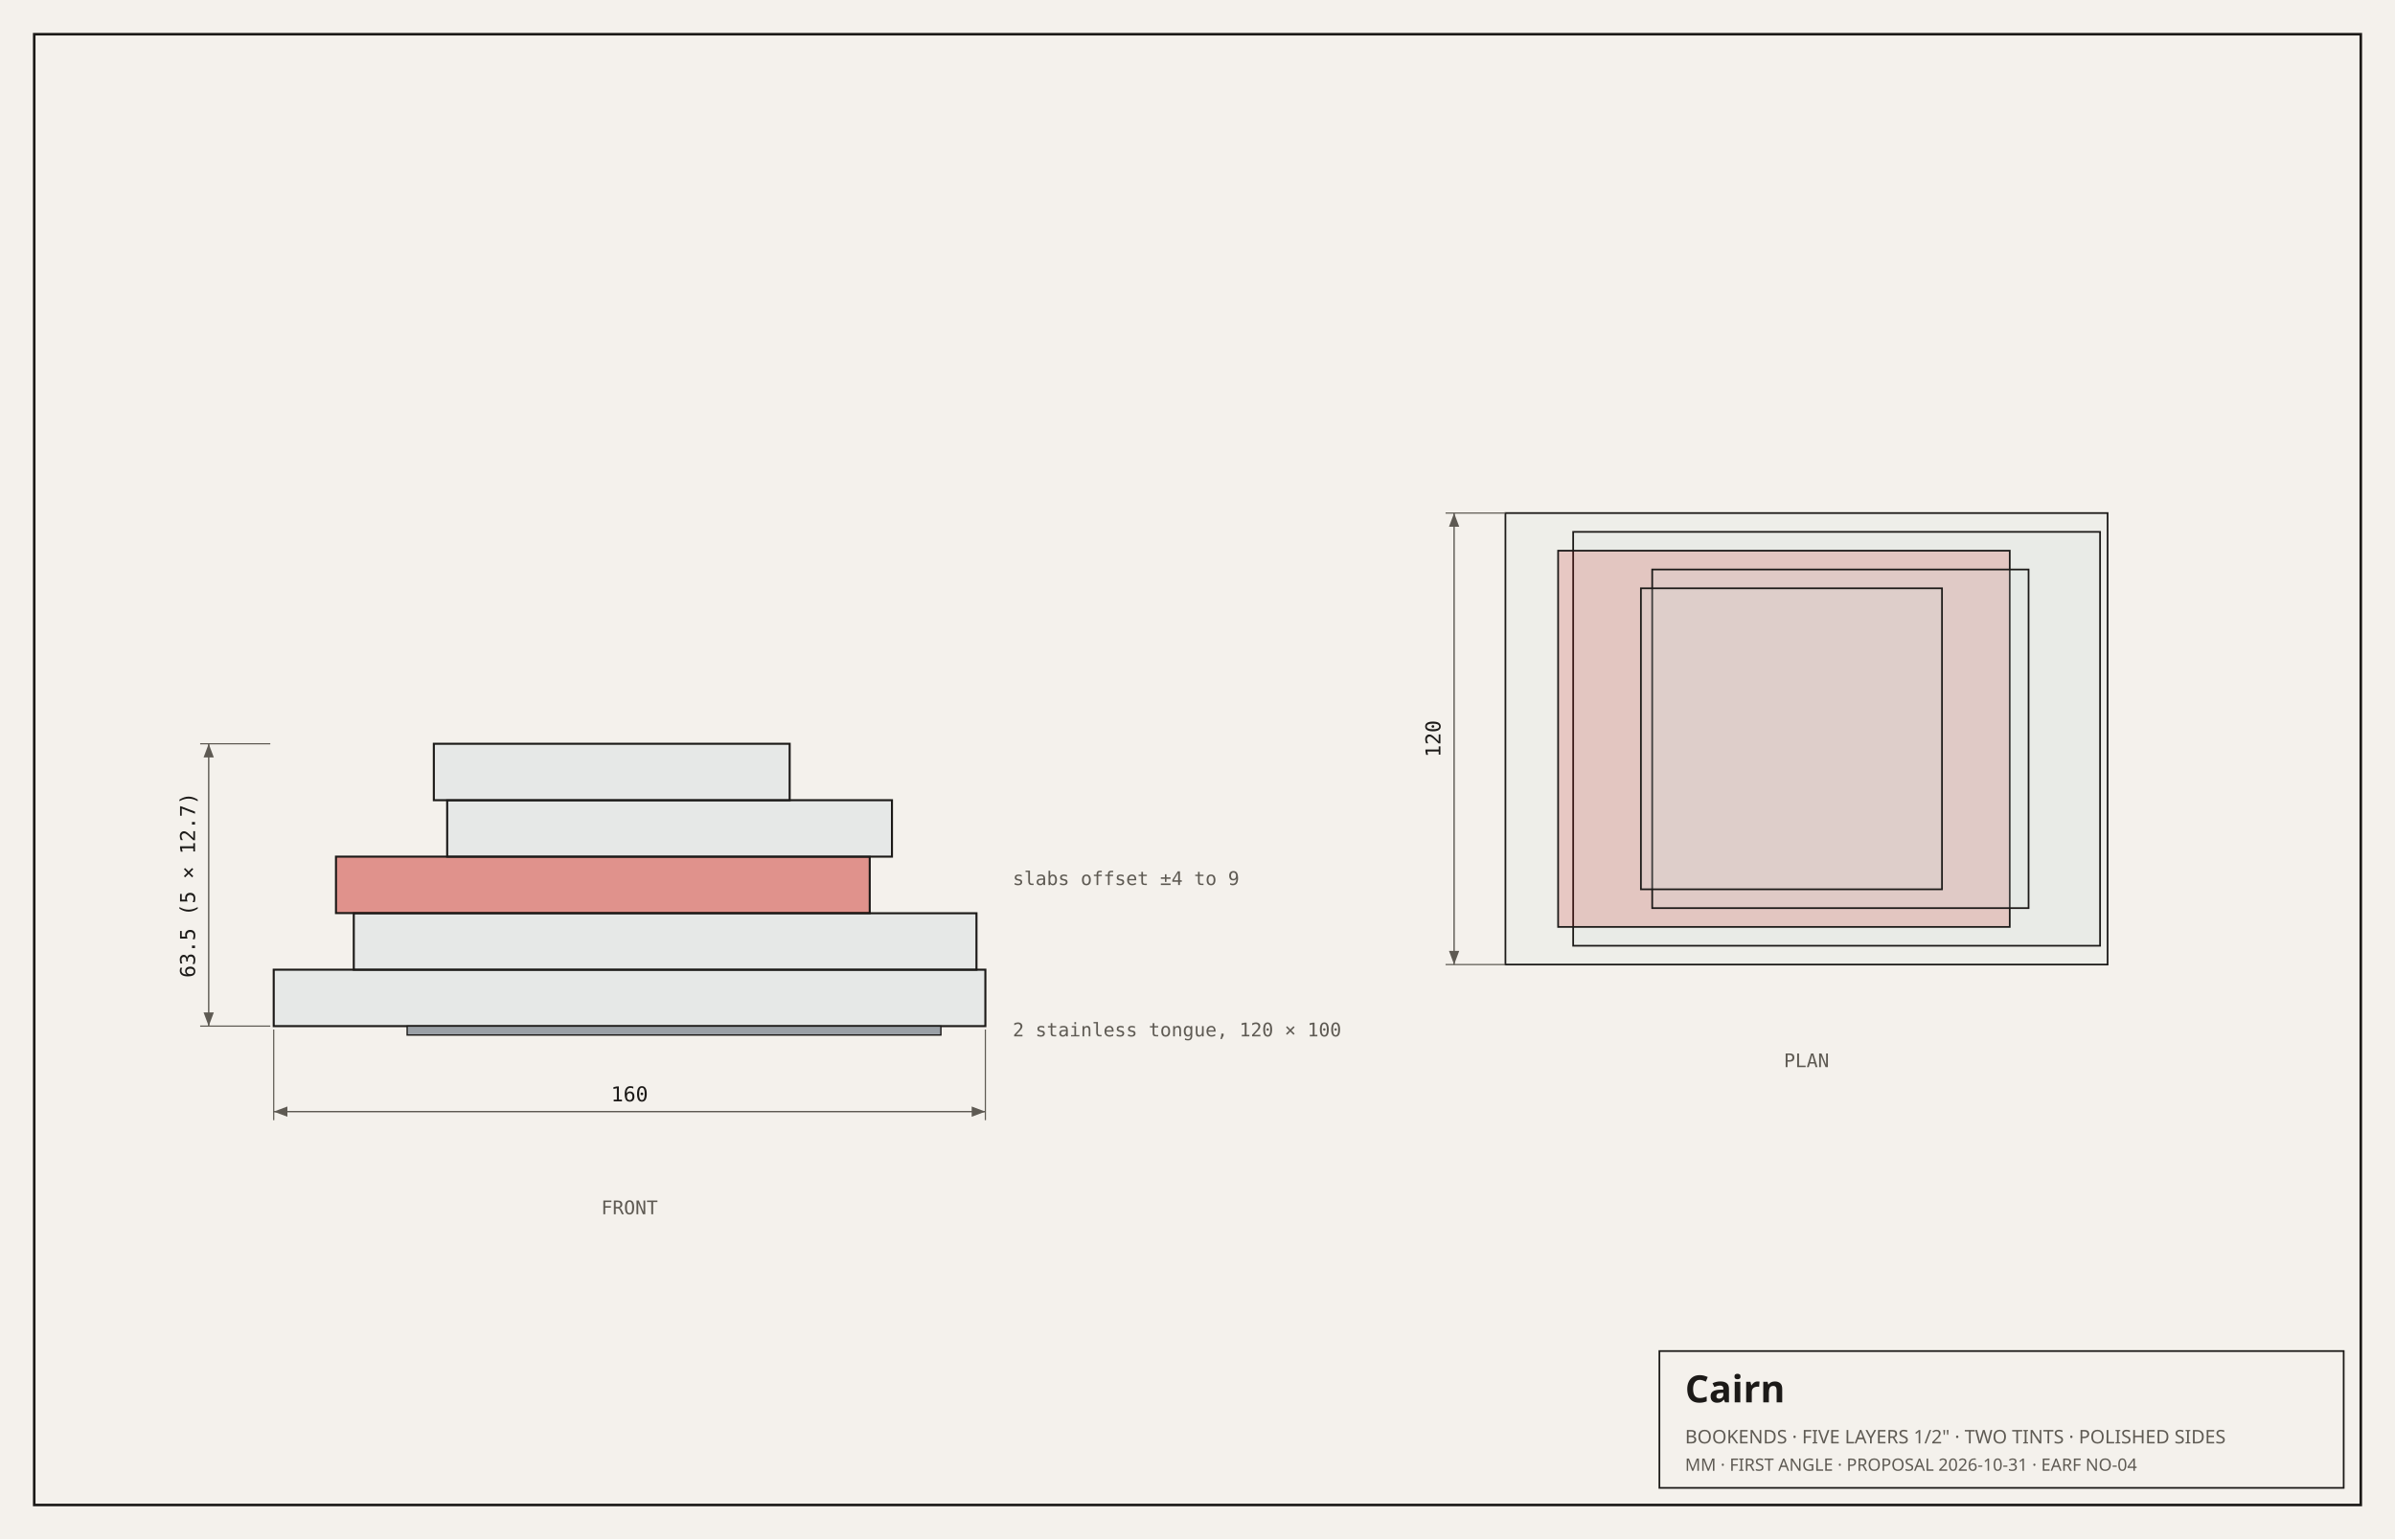
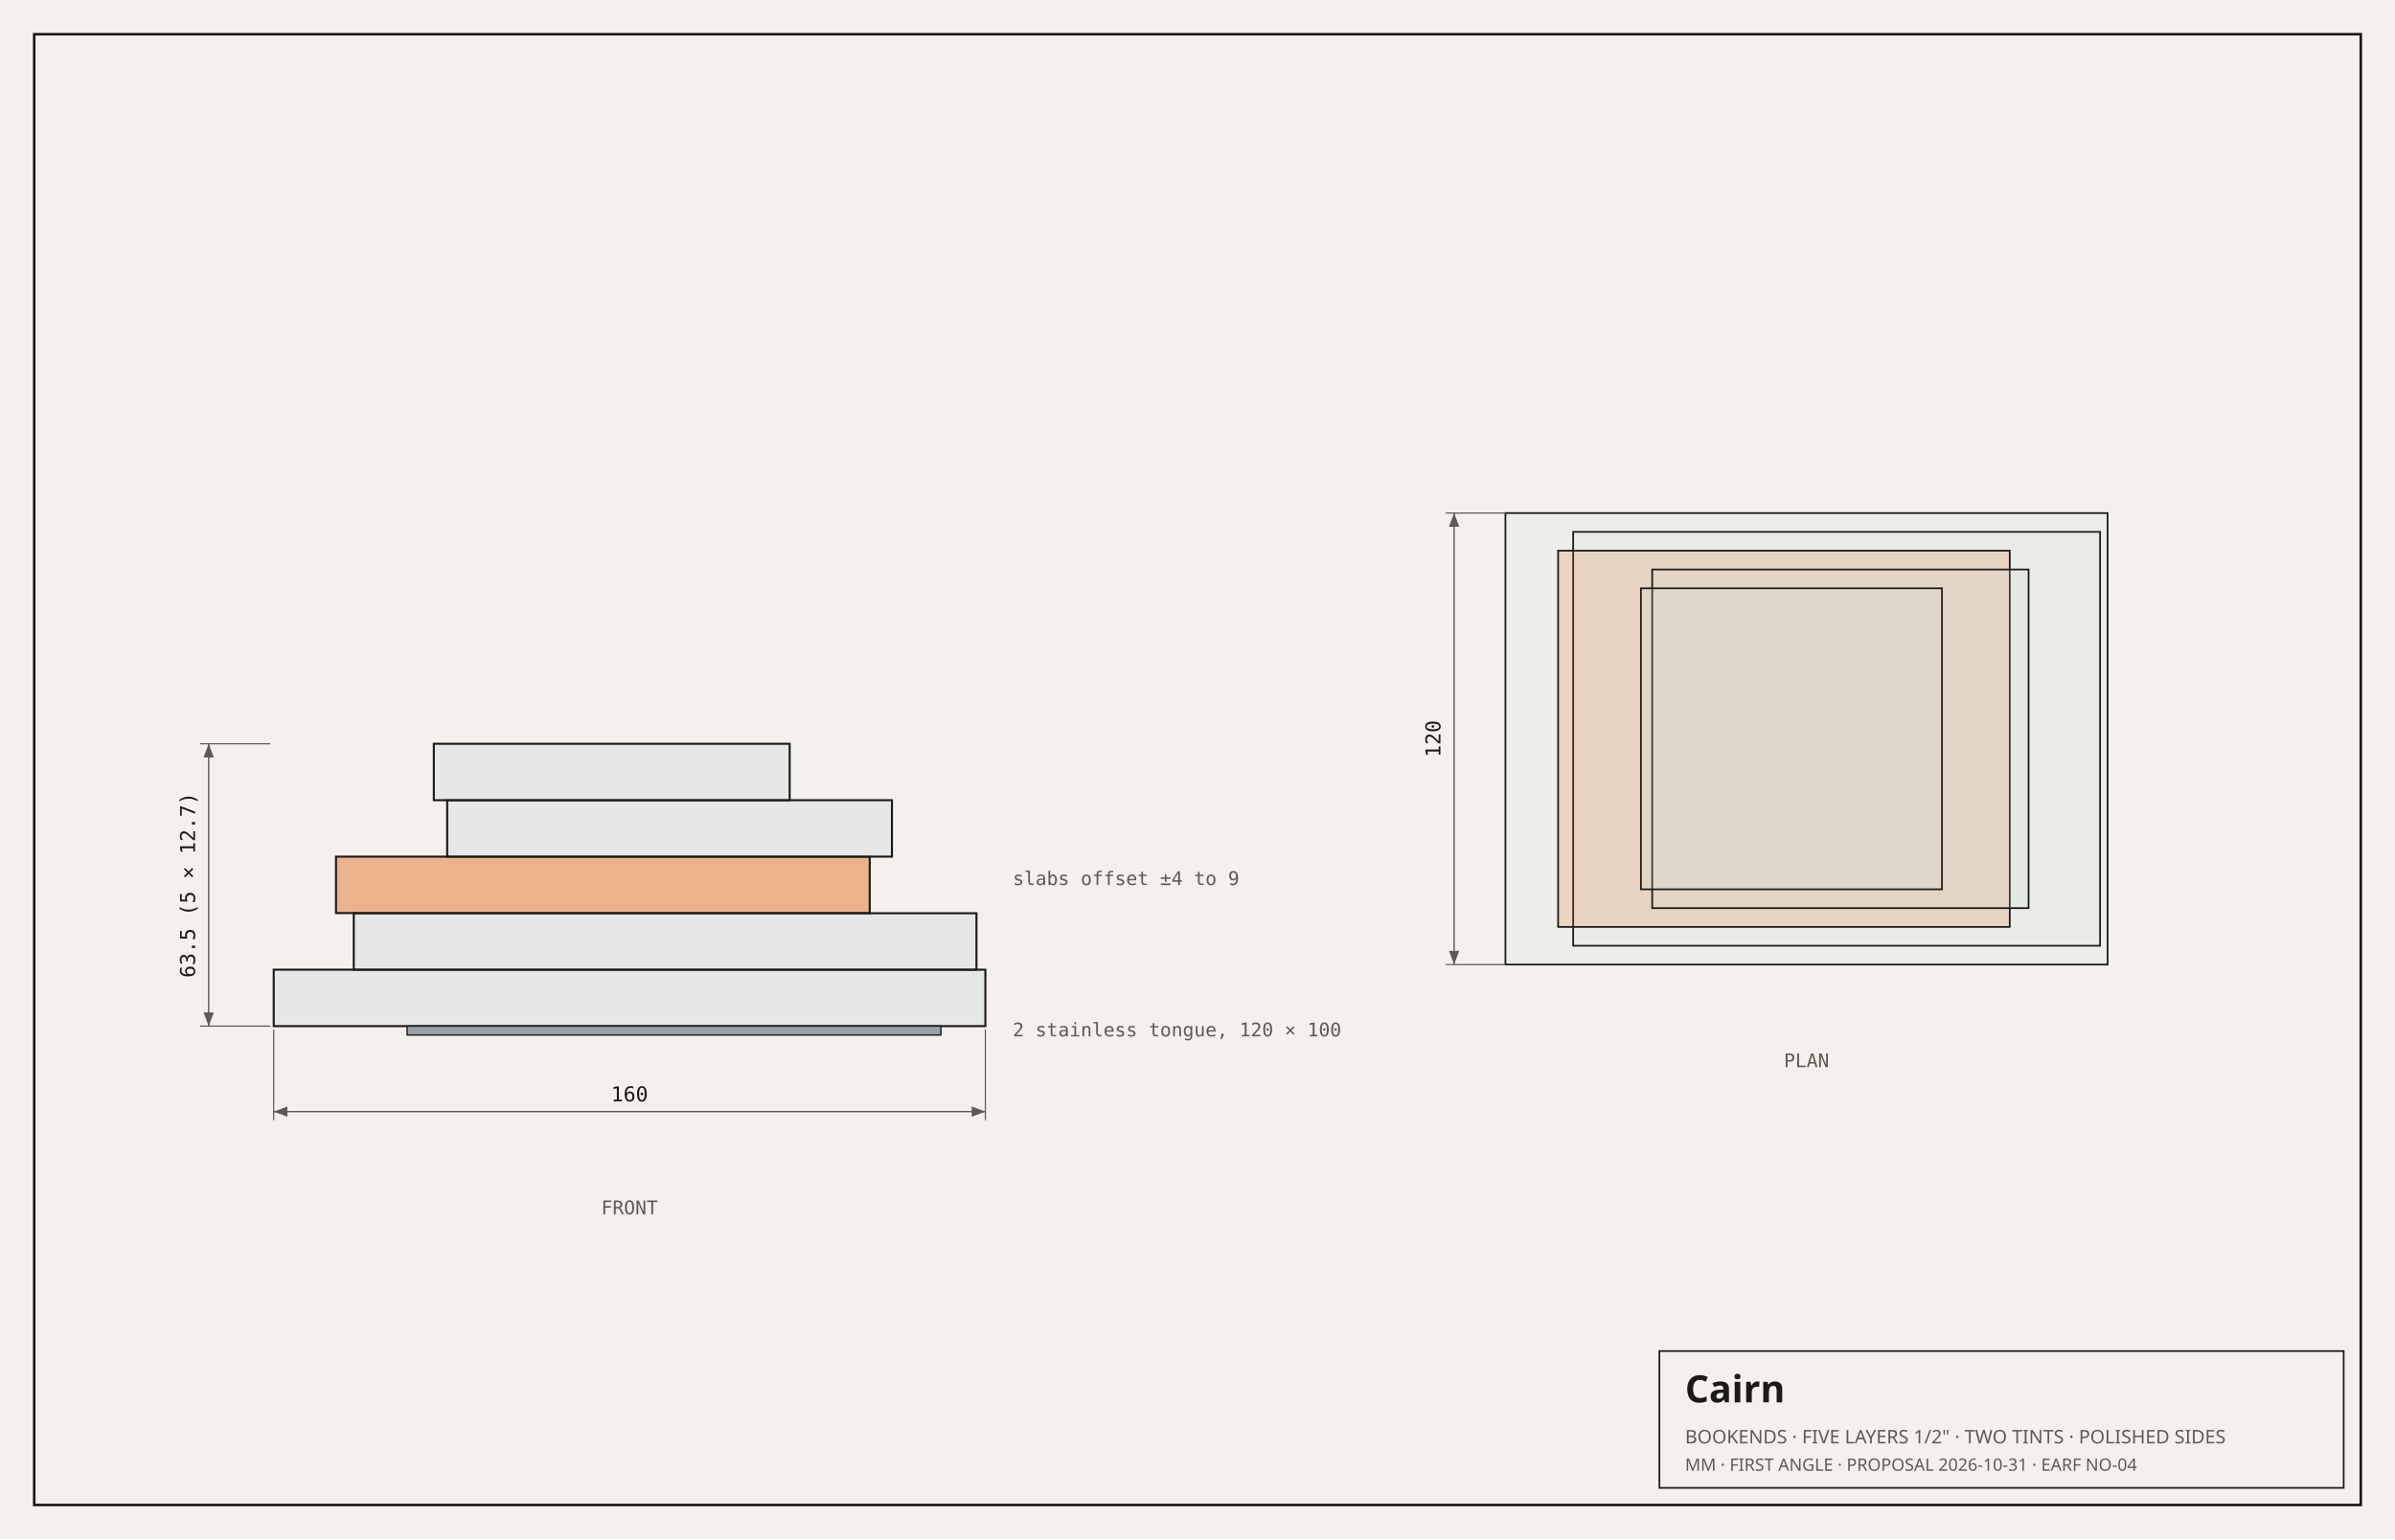
<svg xmlns="http://www.w3.org/2000/svg" viewBox="0 0 1400 900" width="1400" height="900">
  <rect width="1400" height="900" fill="#F4F1EC" />
  <rect x="20" y="20" width="1360" height="860" fill="none" stroke="#1C1A18" stroke-width="1.5" />
  <rect x="160.0" y="567.0" width="416.0" height="33.0" fill="#D5DFE0" fill-opacity="0.45" stroke="#1C1A18" stroke-width="1.2" />
  <rect x="206.8" y="534.0" width="364.0" height="33.0" fill="#D5DFE0" fill-opacity="0.45" stroke="#1C1A18" stroke-width="1.2" />
-   <rect x="196.4" y="500.9" width="312.0" height="33.0" fill="#C92118" fill-opacity="0.45" stroke="#1C1A18" stroke-width="1.2" />
+   <rect x="196.4" y="500.9" width="312.0" height="33.0" fill="#E06718" fill-opacity="0.45" stroke="#1C1A18" stroke-width="1.2" />
  <rect x="261.4" y="467.9" width="260.0" height="33.0" fill="#D5DFE0" fill-opacity="0.45" stroke="#1C1A18" stroke-width="1.2" />
  <rect x="253.6" y="434.9" width="208.0" height="33.0" fill="#D5DFE0" fill-opacity="0.45" stroke="#1C1A18" stroke-width="1.2" />
  <rect x="238.0" y="600.0" width="312.0" height="5.2" fill="#9AA0A6" fill-opacity="1" stroke="#1C1A18" stroke-width="0.8" />
  <line x1="160.0" y1="602.0" x2="160.0" y2="655.0" stroke="#5E5A53" stroke-width="0.7" />
  <line x1="576.0" y1="602.0" x2="576.0" y2="655.0" stroke="#5E5A53" stroke-width="0.7" />
  <line x1="160.0" y1="650.0" x2="576.0" y2="650.0" stroke="#5E5A53" stroke-width="0.8" />
  <polygon points="160.0,650.0 168.0,647.0 168.0,653.0" fill="#5E5A53" fill-opacity="1" stroke="#1C1A18" stroke-width="0" />
  <polygon points="576.0,650.0 568.0,647.0 568.0,653.0" fill="#5E5A53" fill-opacity="1" stroke="#1C1A18" stroke-width="0" />
  <text x="368.0" y="644.0" font-family="'IBM Plex Mono', monospace" font-size="12" fill="#1C1A18" text-anchor="middle">160</text>
  <line x1="158.0" y1="434.9" x2="117.0" y2="434.9" stroke="#5E5A53" stroke-width="0.7" />
  <line x1="158.0" y1="600.0" x2="117.0" y2="600.0" stroke="#5E5A53" stroke-width="0.7" />
  <line x1="122.0" y1="434.9" x2="122.0" y2="600.0" stroke="#5E5A53" stroke-width="0.8" />
  <polygon points="122.0,434.9 119.0,442.9 125.0,442.9" fill="#5E5A53" fill-opacity="1" stroke="#1C1A18" stroke-width="0" />
  <polygon points="122.0,600.0 119.0,592.0 125.0,592.0" fill="#5E5A53" fill-opacity="1" stroke="#1C1A18" stroke-width="0" />
  <text x="114.0" y="517.5" font-family="'IBM Plex Mono', monospace" font-size="12" fill="#1C1A18" text-anchor="middle" transform="rotate(-90 114.0 517.5)">63.5 (5 × 12.7)</text>
  <text x="592.0" y="606.0" font-family="'IBM Plex Mono', monospace" font-size="11" fill="#5E5A53" text-anchor="start">2 stainless tongue, 120 × 100</text>
  <text x="592.0" y="517.5" font-family="'IBM Plex Mono', monospace" font-size="11" fill="#5E5A53" text-anchor="start">slabs offset ±4 to 9</text>
  <text x="368.0" y="710.0" font-family="'IBM Plex Mono', monospace" font-size="11" fill="#5E5A53" text-anchor="middle">FRONT</text>
  <rect x="880.0" y="300.0" width="352.0" height="264.0" fill="#D5DFE0" fill-opacity="0.18" stroke="#1C1A18" stroke-width="1" />
  <rect x="919.6" y="311.0" width="308.0" height="242.0" fill="#D5DFE0" fill-opacity="0.18" stroke="#1C1A18" stroke-width="1" />
-   <rect x="910.8" y="322.0" width="264.0" height="220.0" fill="#C92118" fill-opacity="0.18" stroke="#1C1A18" stroke-width="1" />
+   <rect x="910.8" y="322.0" width="264.0" height="220.0" fill="#E06718" fill-opacity="0.18" stroke="#1C1A18" stroke-width="1" />
  <rect x="965.8" y="333.0" width="220.0" height="198.0" fill="#D5DFE0" fill-opacity="0.18" stroke="#1C1A18" stroke-width="1" />
  <rect x="959.2" y="344.0" width="176.0" height="176.0" fill="#D5DFE0" fill-opacity="0.18" stroke="#1C1A18" stroke-width="1" />
  <line x1="880.0" y1="300.0" x2="845.0" y2="300.0" stroke="#5E5A53" stroke-width="0.7" />
  <line x1="880.0" y1="564.0" x2="845.0" y2="564.0" stroke="#5E5A53" stroke-width="0.7" />
  <line x1="850.0" y1="300.0" x2="850.0" y2="564.0" stroke="#5E5A53" stroke-width="0.8" />
  <polygon points="850.0,300.0 847.0,308.0 853.0,308.0" fill="#5E5A53" fill-opacity="1" stroke="#1C1A18" stroke-width="0" />
  <polygon points="850.0,564.0 847.0,556.0 853.0,556.0" fill="#5E5A53" fill-opacity="1" stroke="#1C1A18" stroke-width="0" />
  <text x="842.0" y="432.0" font-family="'IBM Plex Mono', monospace" font-size="12" fill="#1C1A18" text-anchor="middle" transform="rotate(-90 842.0 432.0)">120</text>
  <text x="1056.0" y="624.0" font-family="'IBM Plex Mono', monospace" font-size="11" fill="#5E5A53" text-anchor="middle">PLAN</text>
  <rect x="970" y="790" width="400" height="80" fill="none" stroke="#1C1A18" stroke-width="1" />
  <text x="985" y="820" font-family="Instrument Sans" font-size="22" font-weight="600" fill="#1C1A18">Cairn</text>
  <text x="985" y="844" font-family="IBM Plex Mono" font-size="11" fill="#5E5A53">BOOKENDS · FIVE LAYERS 1/2" · TWO TINTS · POLISHED SIDES</text>
  <text x="985" y="860" font-family="IBM Plex Mono" font-size="10" fill="#5E5A53">MM · FIRST ANGLE · PROPOSAL 2026-10-31 · EARF NO-04</text>
</svg>
